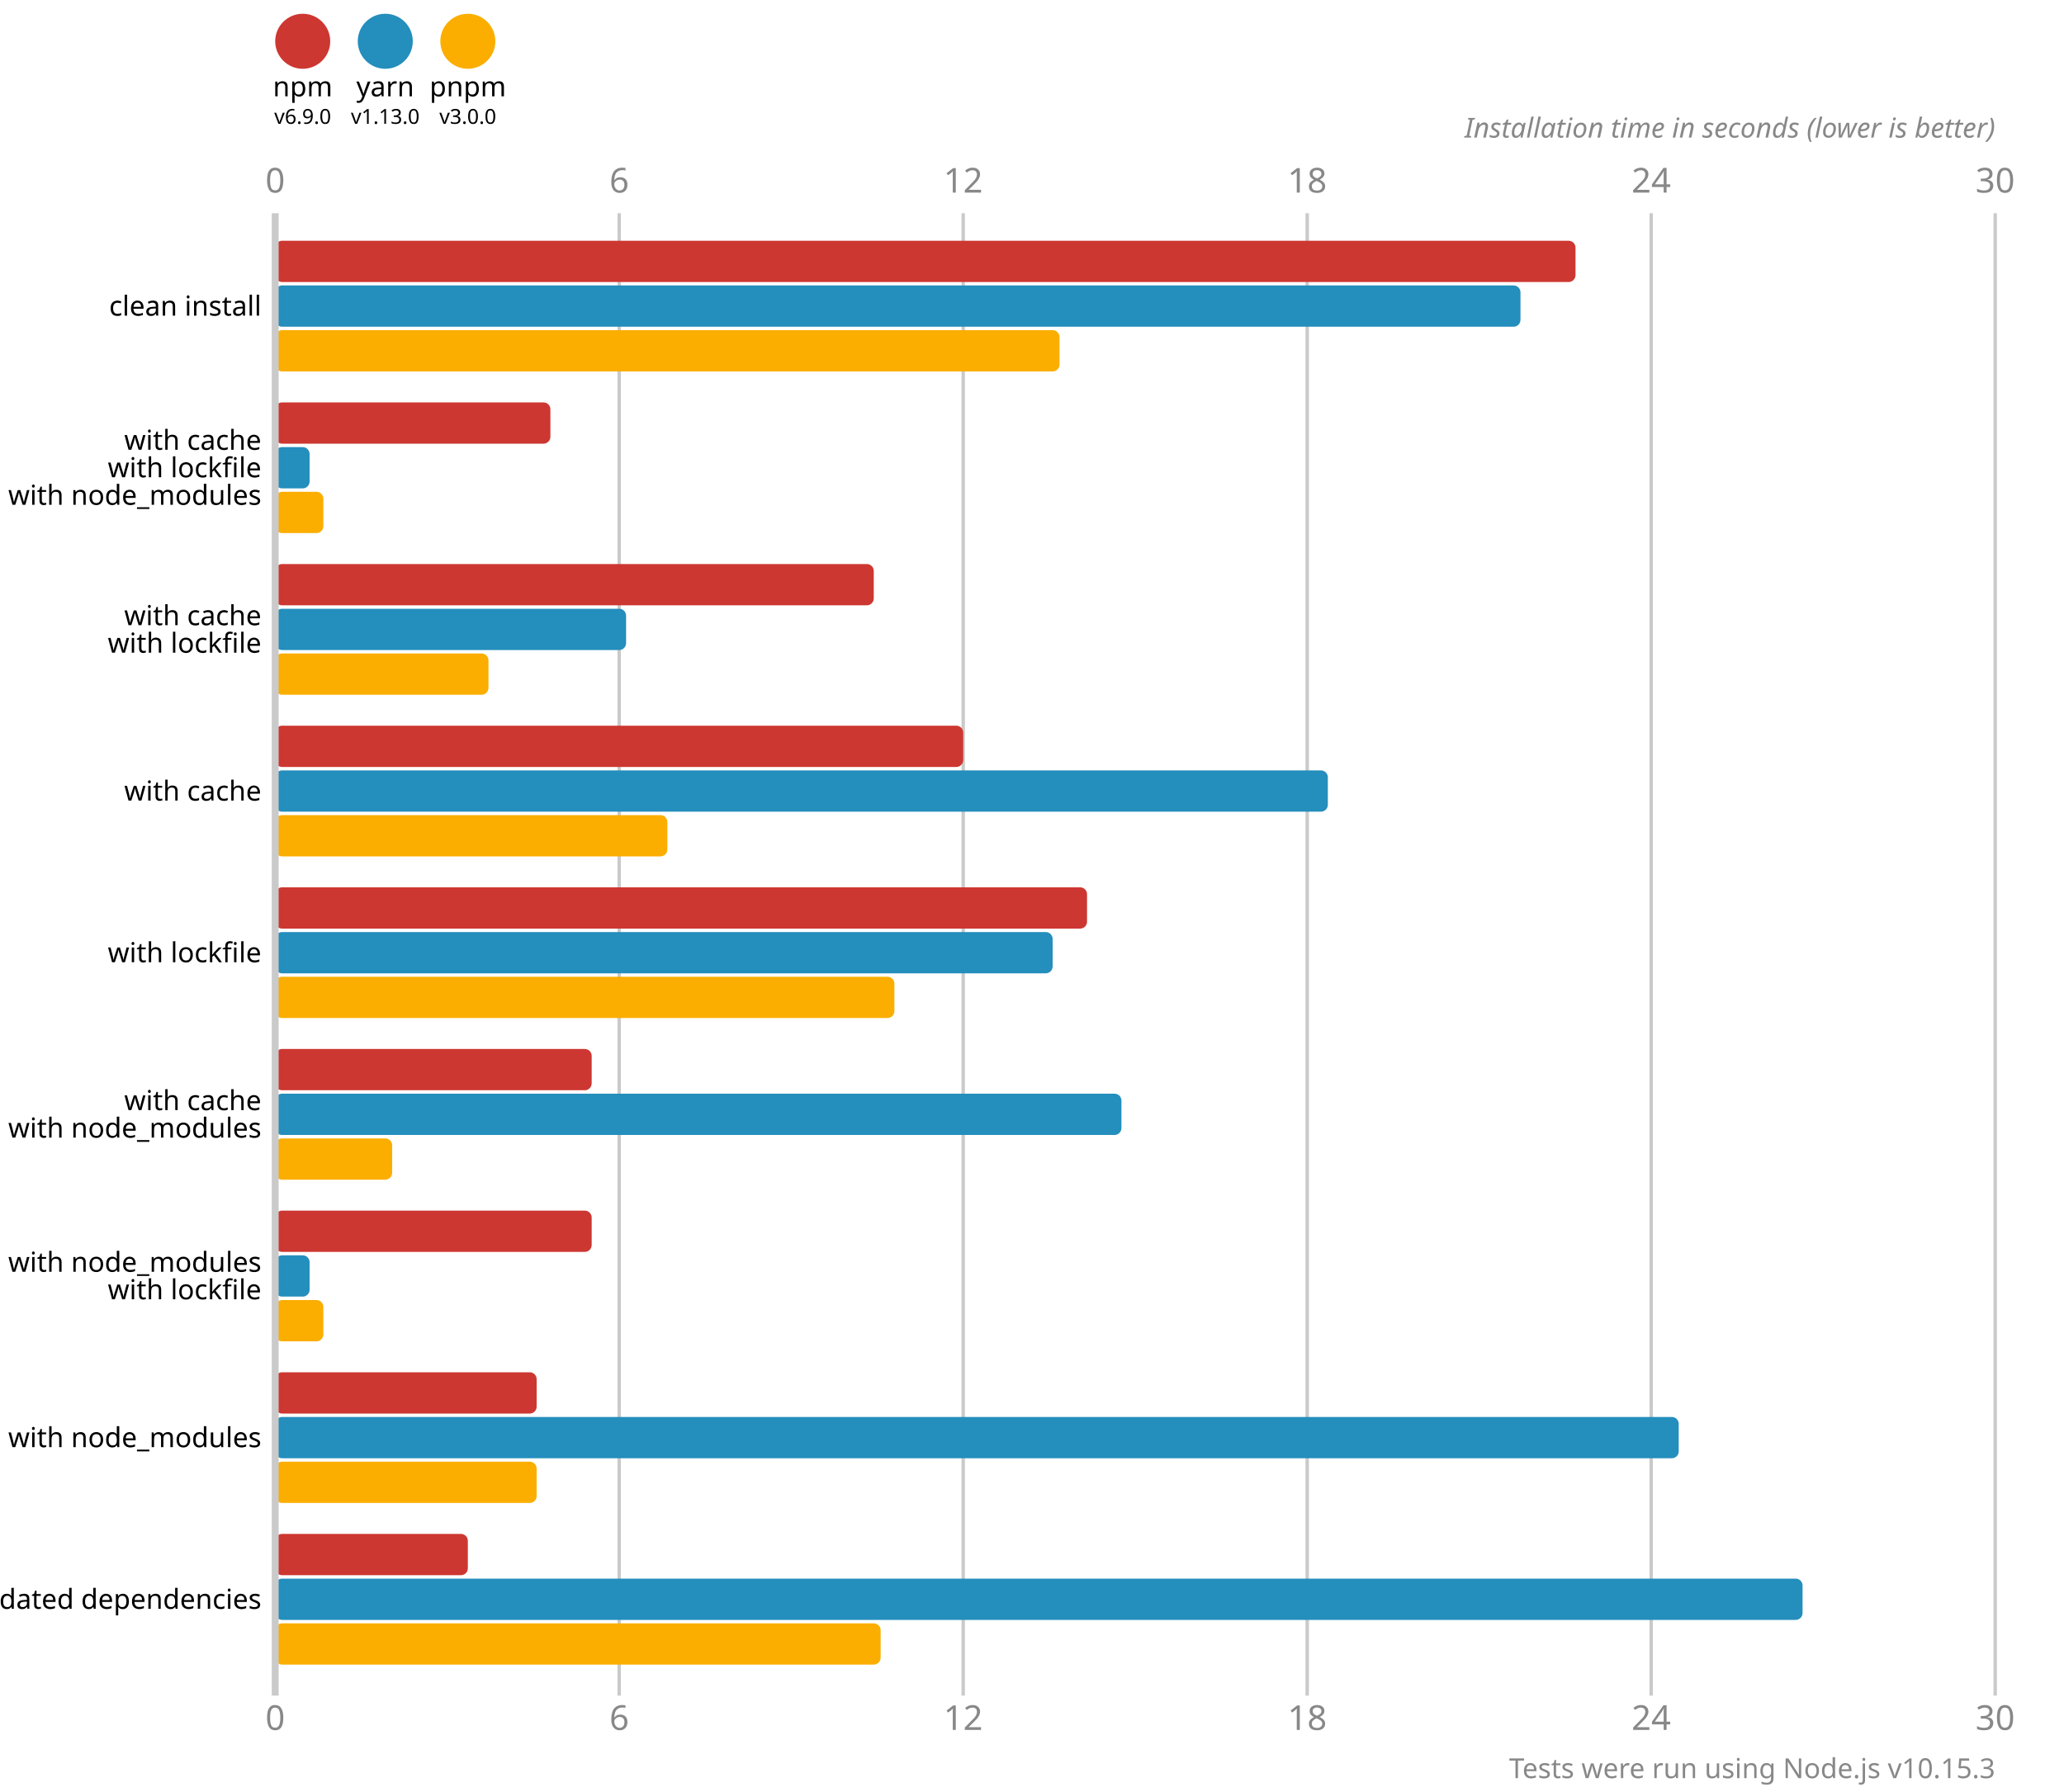
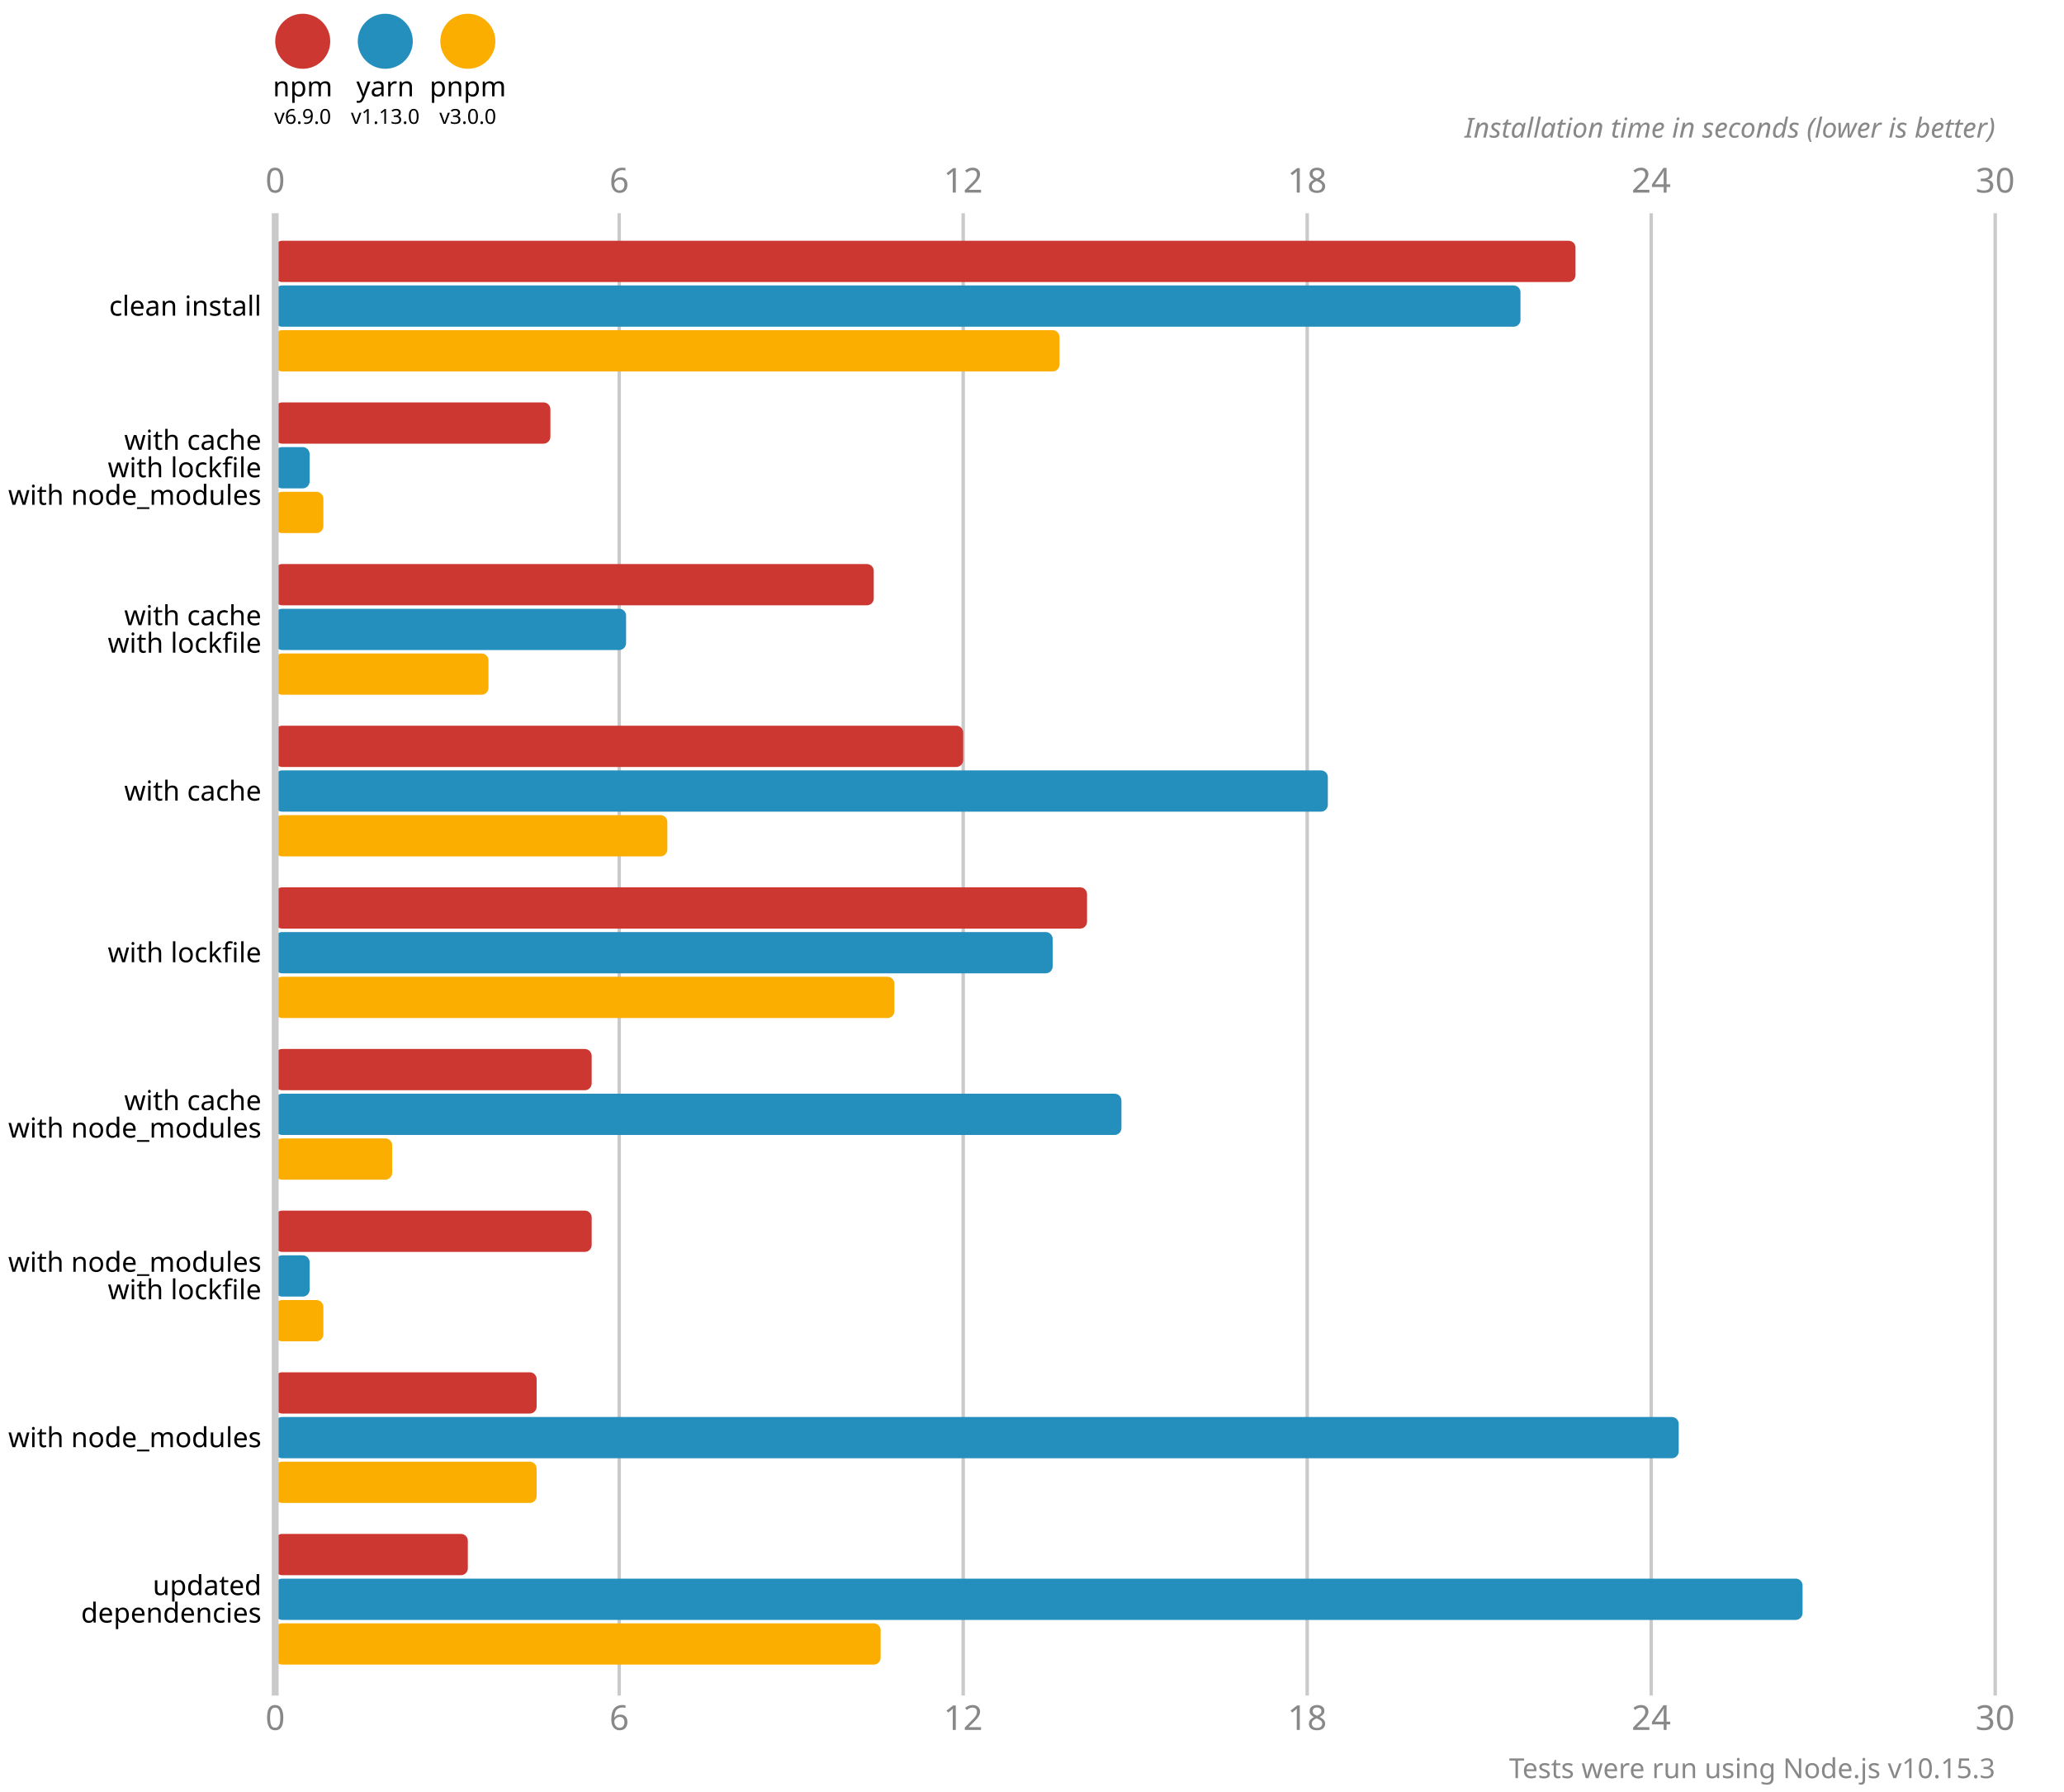
<svg xmlns="http://www.w3.org/2000/svg" version="1.1" viewBox="0 0 300 260.5">
  <style>
    .font { font-family: sans-serif; }
    .s3 { font-size: 3px; }
    .s4 { font-size: 4px; }
    .s5 { font-size: 5px; }
    .line { stroke: #cacaca; }
    .width { stroke-width: 0.5; }
    .text { fill: #888; }
  </style>
  <circle cx="44" cy="6" r="4" fill="#cd3731" />
  <text x="44" y="14" class="font s4" text-anchor="middle">npm</text>
  <text x="44" y="18" class="font s3" text-anchor="middle">v6.9.0</text>
  <circle cx="56" cy="6" r="4" fill="#248ebd" />
  <text x="56" y="14" class="font s4" text-anchor="middle">yarn</text>
  <text x="56" y="18" class="font s3" text-anchor="middle">v1.13.0</text>
  <circle cx="68" cy="6" r="4" fill="#fbae00" />
  <text x="68" y="14" class="font s4" text-anchor="middle">pnpm</text>
  <text x="68" y="18" class="font s3" text-anchor="middle">v3.0.0</text>
  <text x="40" y="28" class="font s5 text" text-anchor="middle">0</text>
  <text x="40" y="251.5" class="font s5 text" text-anchor="middle">0</text>
  <line x1="90" y1="31" x2="90" y2="246.5" class="line width" />
  <text x="90" y="28" class="font s5 text" text-anchor="middle">6</text>
  <text x="90" y="251.5" class="font s5 text" text-anchor="middle">6</text>
  <line x1="140" y1="31" x2="140" y2="246.5" class="line width" />
  <text x="140" y="28" class="font s5 text" text-anchor="middle">12</text>
  <text x="140" y="251.5" class="font s5 text" text-anchor="middle">12</text>
  <line x1="190" y1="31" x2="190" y2="246.5" class="line width" />
  <text x="190" y="28" class="font s5 text" text-anchor="middle">18</text>
  <text x="190" y="251.5" class="font s5 text" text-anchor="middle">18</text>
  <line x1="240" y1="31" x2="240" y2="246.5" class="line width" />
  <text x="240" y="28" class="font s5 text" text-anchor="middle">24</text>
  <text x="240" y="251.5" class="font s5 text" text-anchor="middle">24</text>
  <line x1="290" y1="31" x2="290" y2="246.5" class="line width" />
  <text x="290" y="28" class="font s5 text" text-anchor="middle">30</text>
  <text x="290" y="251.5" class="font s5 text" text-anchor="middle">30</text>
  <text x="290" y="20" class="font s4 text" font-style="italic" text-anchor="end">Installation time in seconds (lower is better)</text>
  <rect x="40" y="35" width="189" height="6" fill="#cd3731" rx="1" ry="1" />
  <rect x="40" y="41.5" width="181" height="6" fill="#248ebd" rx="1" ry="1" />
  <rect x="40" y="48" width="114" height="6" fill="#fbae00" rx="1" ry="1" />
  <rect x="40" y="58.5" width="40" height="6" fill="#cd3731" rx="1" ry="1" />
  <rect x="40" y="65" width="5" height="6" fill="#248ebd" rx="1" ry="1" />
  <rect x="40" y="71.5" width="7" height="6" fill="#fbae00" rx="1" ry="1" />
  <rect x="40" y="82" width="87" height="6" fill="#cd3731" rx="1" ry="1" />
  <rect x="40" y="88.5" width="51" height="6" fill="#248ebd" rx="1" ry="1" />
  <rect x="40" y="95" width="31" height="6" fill="#fbae00" rx="1" ry="1" />
  <rect x="40" y="105.5" width="100" height="6" fill="#cd3731" rx="1" ry="1" />
  <rect x="40" y="112" width="153" height="6" fill="#248ebd" rx="1" ry="1" />
  <rect x="40" y="118.5" width="57" height="6" fill="#fbae00" rx="1" ry="1" />
  <rect x="40" y="129" width="118" height="6" fill="#cd3731" rx="1" ry="1" />
  <rect x="40" y="135.5" width="113" height="6" fill="#248ebd" rx="1" ry="1" />
  <rect x="40" y="142" width="90" height="6" fill="#fbae00" rx="1" ry="1" />
  <rect x="40" y="152.5" width="46" height="6" fill="#cd3731" rx="1" ry="1" />
  <rect x="40" y="159" width="123" height="6" fill="#248ebd" rx="1" ry="1" />
  <rect x="40" y="165.5" width="17" height="6" fill="#fbae00" rx="1" ry="1" />
  <rect x="40" y="176" width="46" height="6" fill="#cd3731" rx="1" ry="1" />
  <rect x="40" y="182.5" width="5" height="6" fill="#248ebd" rx="1" ry="1" />
  <rect x="40" y="189" width="7" height="6" fill="#fbae00" rx="1" ry="1" />
  <rect x="40" y="199.5" width="38" height="6" fill="#cd3731" rx="1" ry="1" />
  <rect x="40" y="206" width="204" height="6" fill="#248ebd" rx="1" ry="1" />
  <rect x="40" y="212.5" width="38" height="6" fill="#fbae00" rx="1" ry="1" />
  <rect x="40" y="223" width="28" height="6" fill="#cd3731" rx="1" ry="1" />
  <rect x="40" y="229.5" width="222" height="6" fill="#248ebd" rx="1" ry="1" />
  <rect x="40" y="236" width="88" height="6" fill="#fbae00" rx="1" ry="1" />
  <line x1="40" y1="31" x2="40" y2="246.5" class="line" />
  <text x="38" y="44.5" class="font s4" dominant-baseline="middle" text-anchor="end">clean install</text>
  <text x="38" y="64" class="font s4" dominant-baseline="middle" text-anchor="end">with cache</text>
  <text x="38" y="68" class="font s4" dominant-baseline="middle" text-anchor="end">with lockfile</text>
  <text x="38" y="72" class="font s4" dominant-baseline="middle" text-anchor="end">with node_modules</text>
  <text x="38" y="89.5" class="font s4" dominant-baseline="middle" text-anchor="end">with cache</text>
  <text x="38" y="93.5" class="font s4" dominant-baseline="middle" text-anchor="end">with lockfile</text>
  <text x="38" y="115" class="font s4" dominant-baseline="middle" text-anchor="end">with cache</text>
  <text x="38" y="138.5" class="font s4" dominant-baseline="middle" text-anchor="end">with lockfile</text>
  <text x="38" y="160" class="font s4" dominant-baseline="middle" text-anchor="end">with cache</text>
  <text x="38" y="164" class="font s4" dominant-baseline="middle" text-anchor="end">with node_modules</text>
  <text x="38" y="183.5" class="font s4" dominant-baseline="middle" text-anchor="end">with node_modules</text>
  <text x="38" y="187.5" class="font s4" dominant-baseline="middle" text-anchor="end">with lockfile</text>
  <text x="38" y="209" class="font s4" dominant-baseline="middle" text-anchor="end">with node_modules</text>
-   <text x="38" y="232.5" class="font s4" dominant-baseline="middle" text-anchor="end">updated dependencies</text>
+   <text x="38" y="230.5" class="font s4" dominant-baseline="middle" text-anchor="end">updated</text>
+   <text x="38" y="234.5" class="font s4" dominant-baseline="middle" text-anchor="end">dependencies</text>
  <text x="290" y="258.5" class="font s4 text" text-anchor="end">Tests were run using Node.js v10.15.3</text>
</svg>
